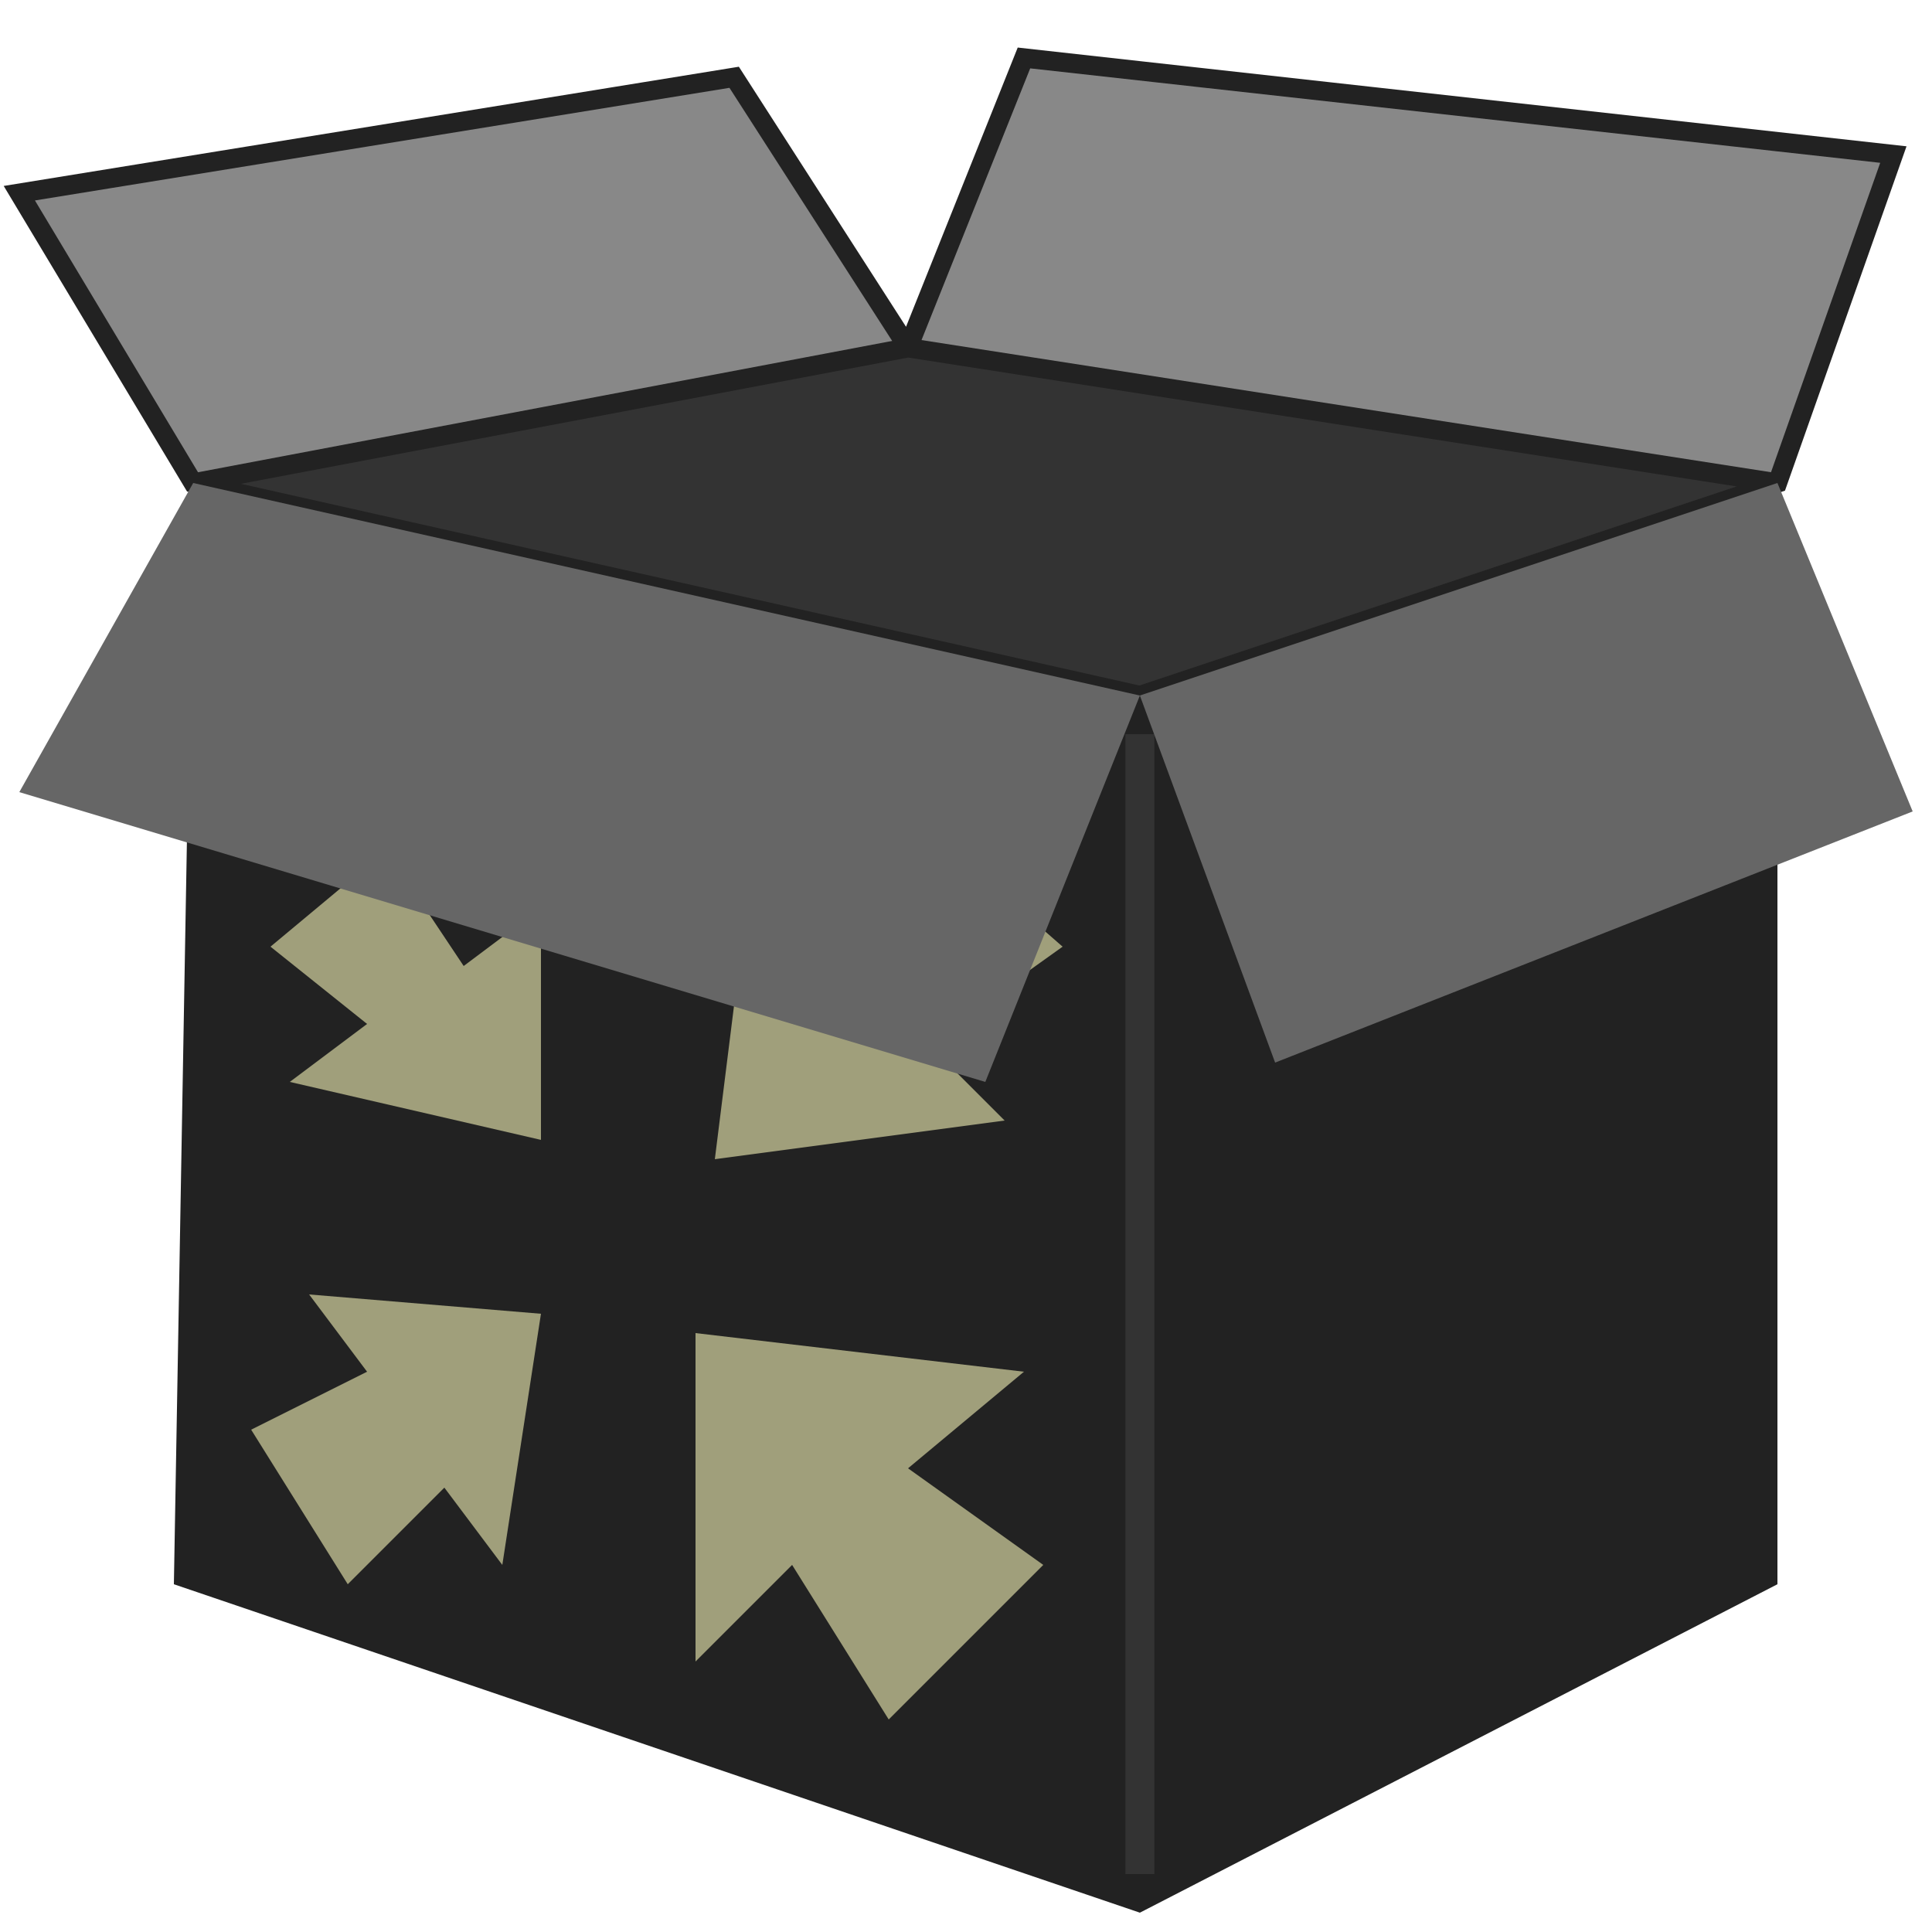
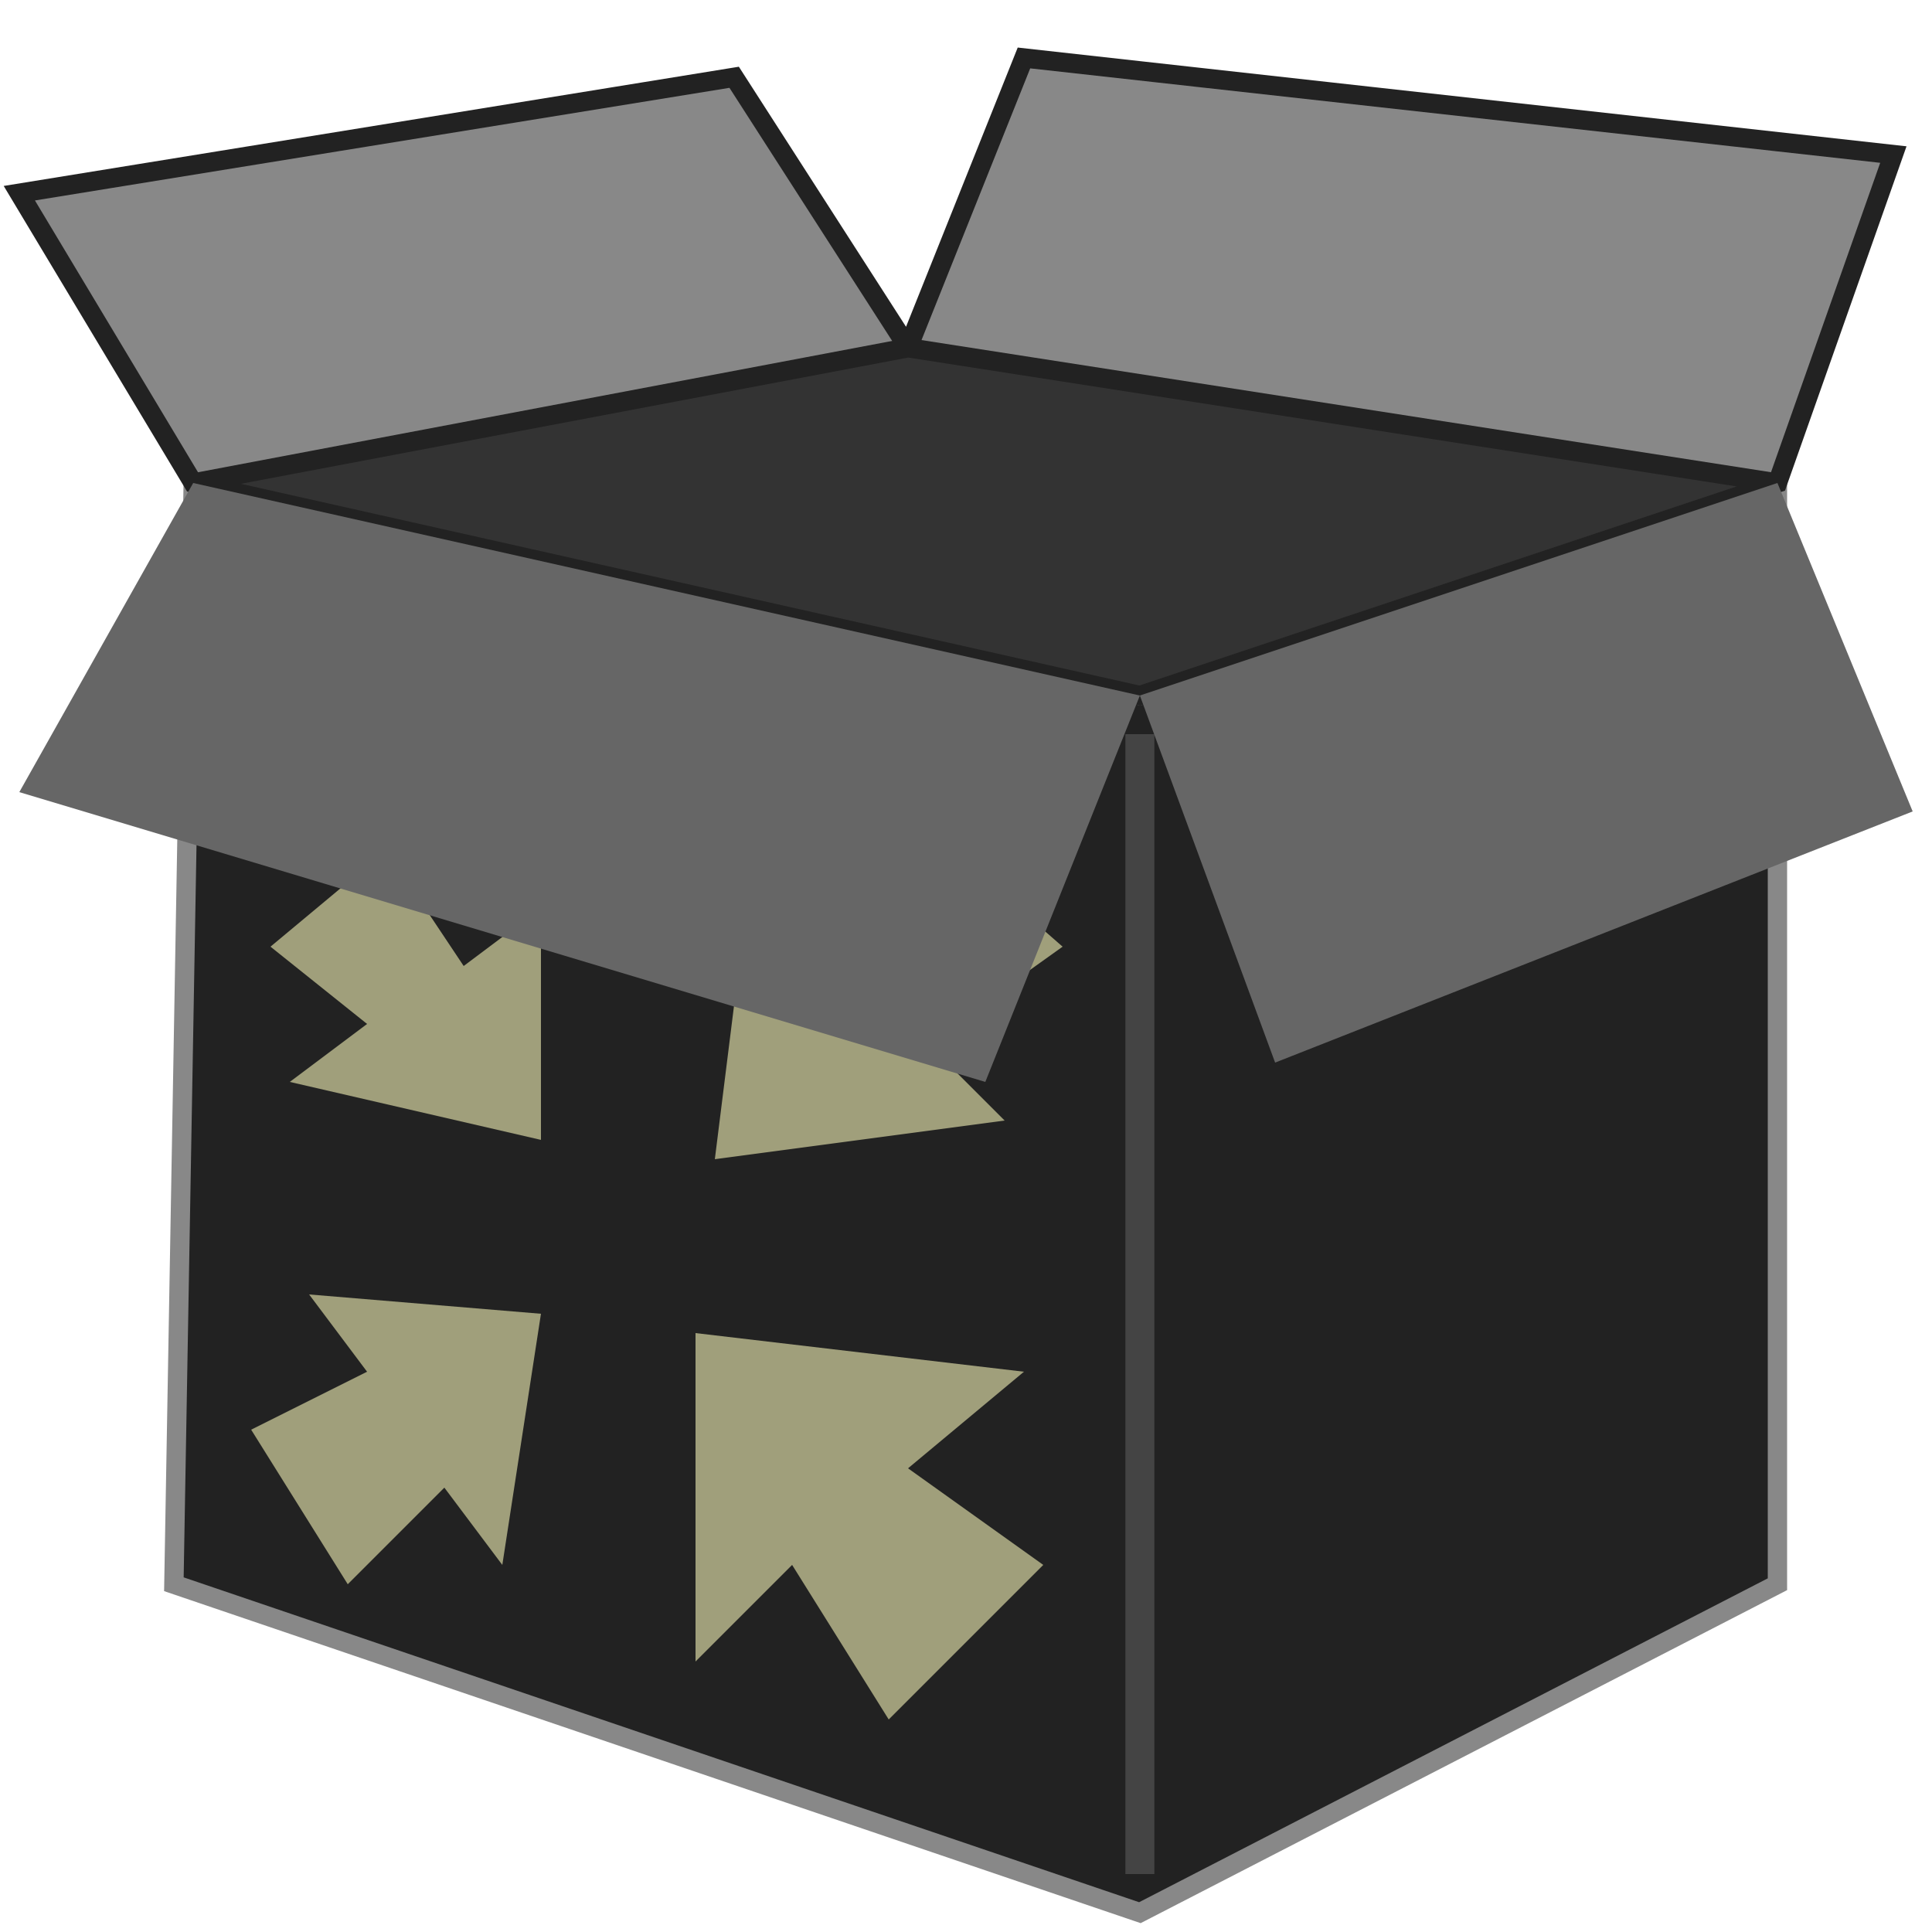
<svg height="100" width="100">
-   <path style="fill:#222222;stroke:none" d="M 92,25 92,82 59,99 9,82 10,25 59,36 z" />
+   <path style="fill:#222222;stroke:#888888" d="M 92,25 92,82 59,99 9,82 10,25 59,36 z" />
  <path style="fill:#888888;stroke:#222222;stroke-width:1" d="M 10,25 1,10 38,4 47,18 53,3 98,8 92,25 59,36 z" />
  <path style="fill:#333333;stroke:#222222;stroke-width:1" d="M 10,25 47,18 92,25 59,36 z" />
-   <path style="fill:none;stroke:#333333;stroke-width:1.5" d="m 59,38 0,59" />
+   <path style="fill:none;stroke:#444444;stroke-width:1.5" d="m 59,38 0,59" />
  <path style="fill:#A09F7B" d="m 36,69 0,17 5,-5 5,8 8,-8 -7,-5 6,-5 z m -8,-1 -12,-1 3,4 -6,3 5,8 5,-5 3,4 z m 9,-8 15,-2 -4,-4 7,-5 -8,-7 -4,6 -4,-4 z m -9,-1 0,-12 -4,3 -4,-6 -6,5 5,4 -4,3 z" />
  <path style="fill:#666666;stroke:none;" d="M 1,41 10,25 59,36 92,25 99,42 66,55 59,36 51,56 z" />
</svg>
